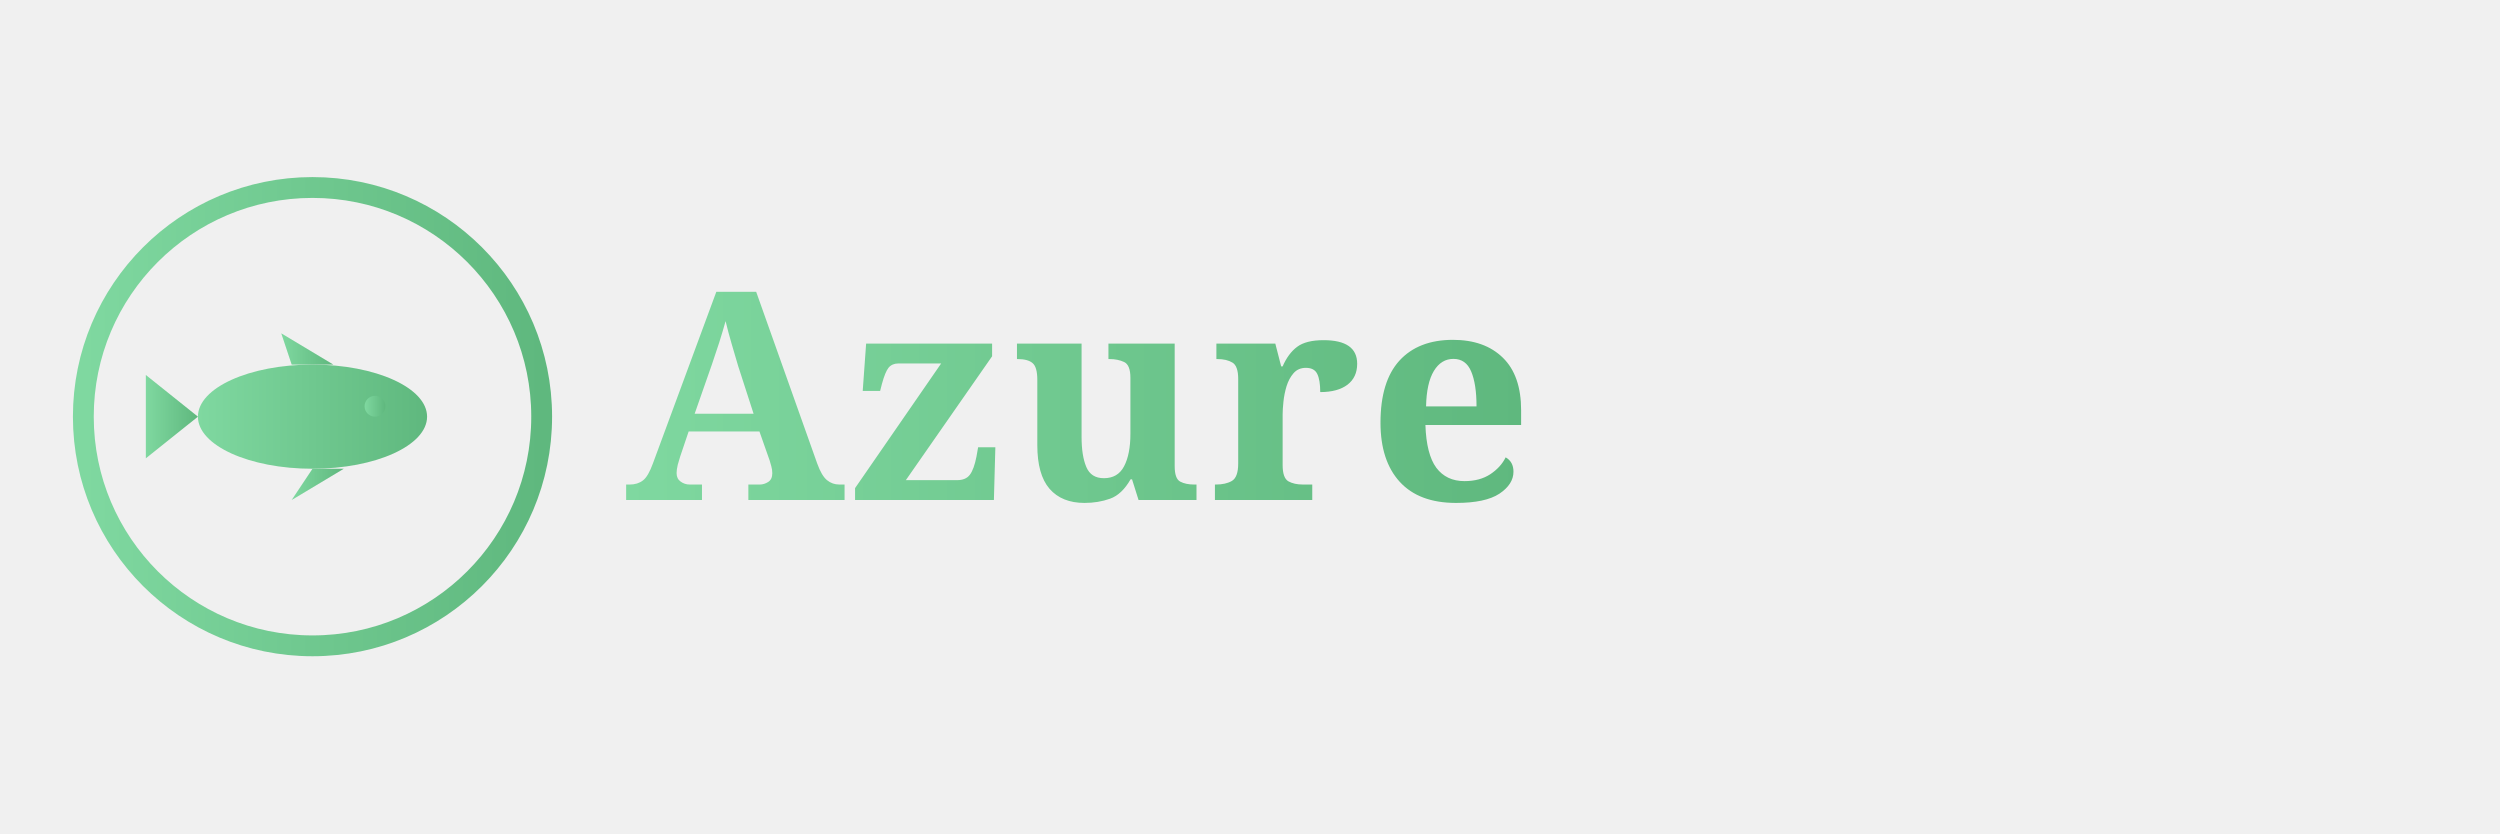
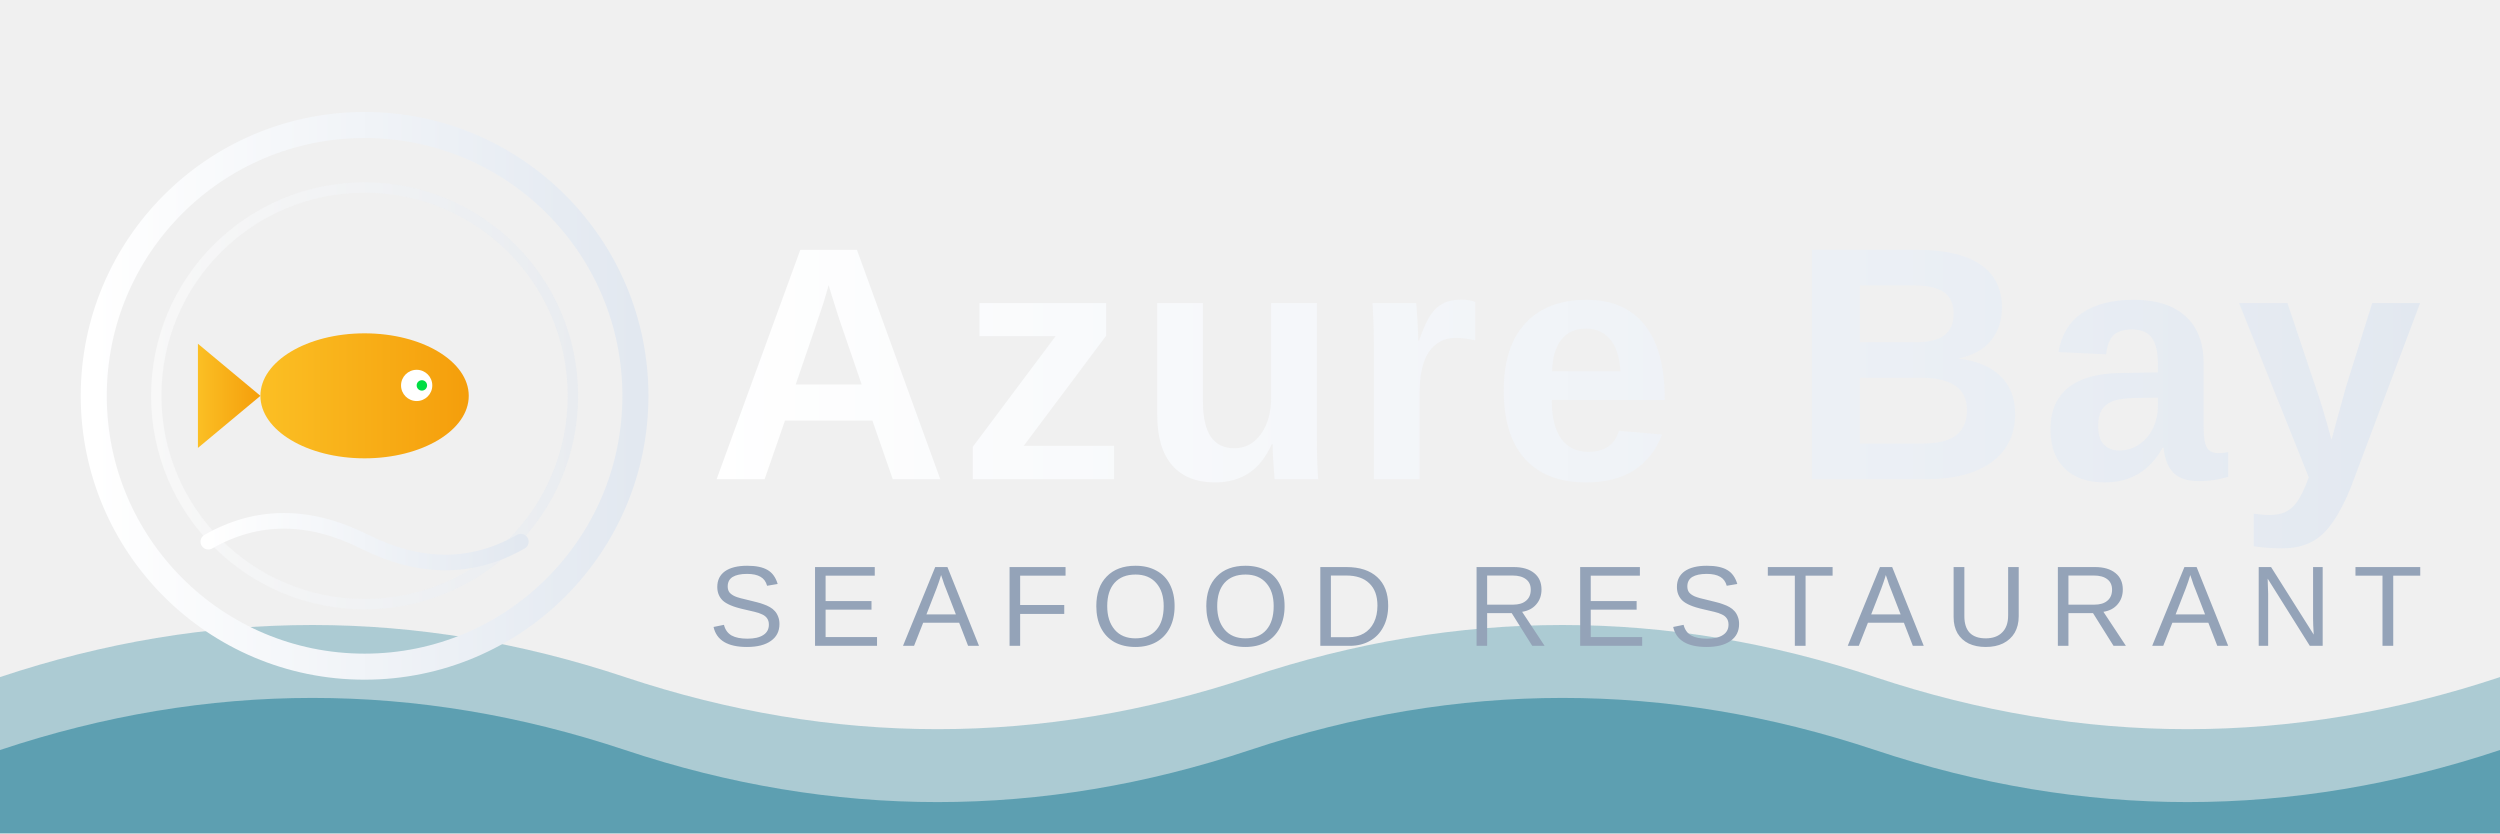
<svg xmlns="http://www.w3.org/2000/svg" width="240" height="80" viewBox="0 0 240 80">
  <defs>
-     <linearGradient id="oceanBlue" x1="0%" y1="0%" x2="100%" y2="100%">
-       <stop offset="0%" stop-color="#3A8FA6" />
-       <stop offset="100%" stop-color="#2C6B7E" />
+     <linearGradient id="whiteGradient" x1="0%" y1="0%" x2="100%" y2="0%">
+       <stop offset="0%" stop-color="#FFFFFF" />
+       <stop offset="100%" stop-color="#E2E8F0" />
    </linearGradient>
-     <linearGradient id="greenText" x1="0%" y1="0%" x2="100%" y2="0%">
-       <stop offset="0%" stop-color="#7FD8A0" />
-       <stop offset="100%" stop-color="#5FB87E" />
+     <linearGradient id="golden" x1="0%" y1="0%" x2="100%" y2="0%">
+       <stop offset="0%" stop-color="#FBBF24" />
+       <stop offset="100%" stop-color="#F59E0B" />
    </linearGradient>
  </defs>
-   <circle cx="30" cy="40" r="22" fill="none" stroke="url(#greenText)" stroke-width="2" />
-   <g transform="translate(30, 40)">
-     <ellipse cx="0" cy="0" rx="11" ry="5" fill="url(#greenText)" />
-     <circle cx="6" cy="-1" r="1" fill="url(#greenText)" />
-     <path d="M-11 0 L-16 -4 L-16 4 Z" fill="url(#greenText)" />
-     <path d="M-2 -5 L-3 -8 L2 -5 Z" fill="url(#greenText)" />
-     <path d="M0 5 L-2 8 L3 5 Z" fill="url(#greenText)" />
+   <path d="M0 65 Q30 55 60 65 Q90 75 120 65 Q150 55 180 65 Q210 75 240 65 L240 80 L0 80 Z" fill="#0E7490" opacity="0.3" />
+   <path d="M0 72 Q30 62 60 72 Q90 82 120 72 Q150 62 180 72 Q210 82 240 72 L240 80 L0 80 Z" fill="#0E7490" opacity="0.5" />
+   <circle cx="35" cy="38" r="26" fill="none" stroke="url(#whiteGradient)" stroke-width="2.5" />
+   <circle cx="35" cy="38" r="20" fill="none" stroke="url(#whiteGradient)" stroke-width="1" opacity="0.5" />
+   <g transform="translate(35, 38)">
+     <ellipse cx="0" cy="0" rx="10" ry="6" fill="url(#golden)" />
+     <path d="M-10 0 L-16 -5 L-16 5 Z" fill="url(#golden)" />
+     <circle cx="5" cy="-1" r="1.5" fill="#fff" />
+     <circle cx="5.5" cy="-1" r="0.5" fill="#0D4" />
  </g>
-   <text x="60" y="48" font-family="'Playfair Display', 'Georgia', serif" font-size="28" font-weight="600" fill="url(#greenText)" letter-spacing="0.5">
-     Azure
+   <path d="M20 52 Q27 48 35 52 Q43 56 50 52" fill="none" stroke="url(#whiteGradient)" stroke-width="1.5" stroke-linecap="round" />
+   <text x="68" y="46" font-family="'Segoe UI', 'Helvetica Neue', Arial, sans-serif" font-size="32" font-weight="700" fill="url(#whiteGradient)" letter-spacing="1">
+     Azure Bay
+   </text>
+   <text x="68" y="62" font-family="'Segoe UI', 'Helvetica Neue', Arial, sans-serif" font-size="11" font-weight="400" fill="#94A3B8" letter-spacing="2">
+     SEAFOOD RESTAURANT
  </text>
</svg>
